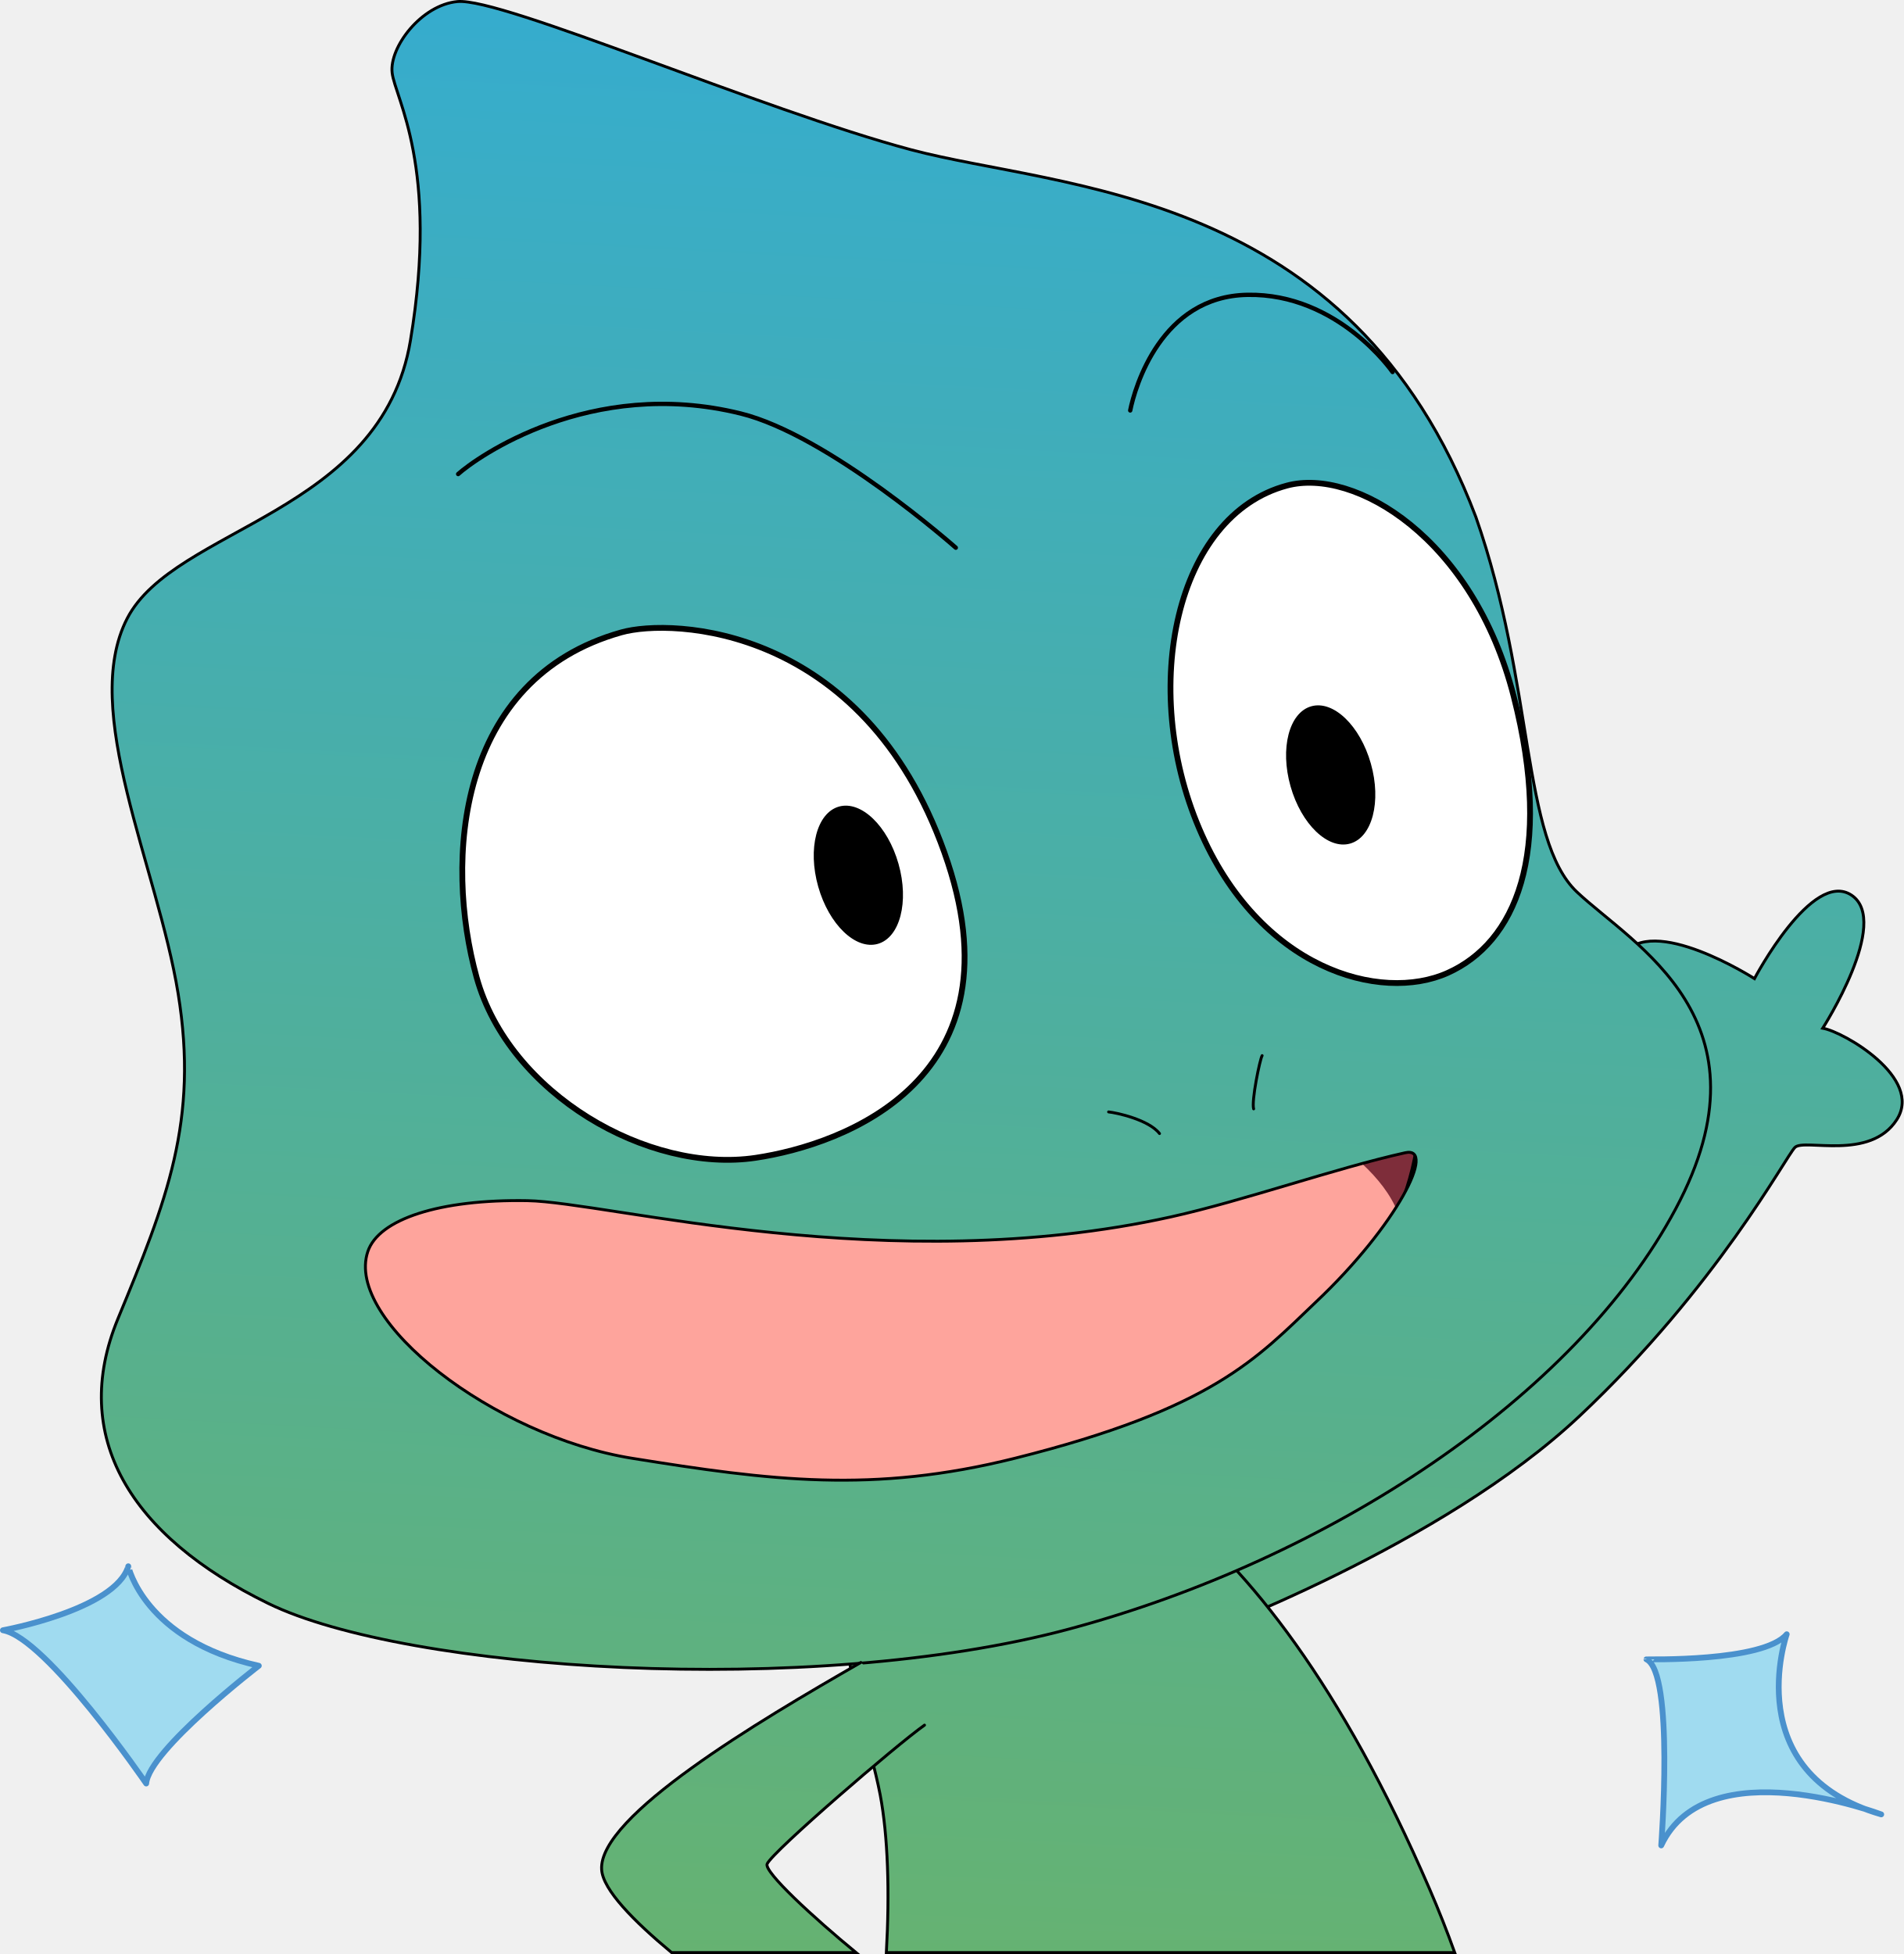
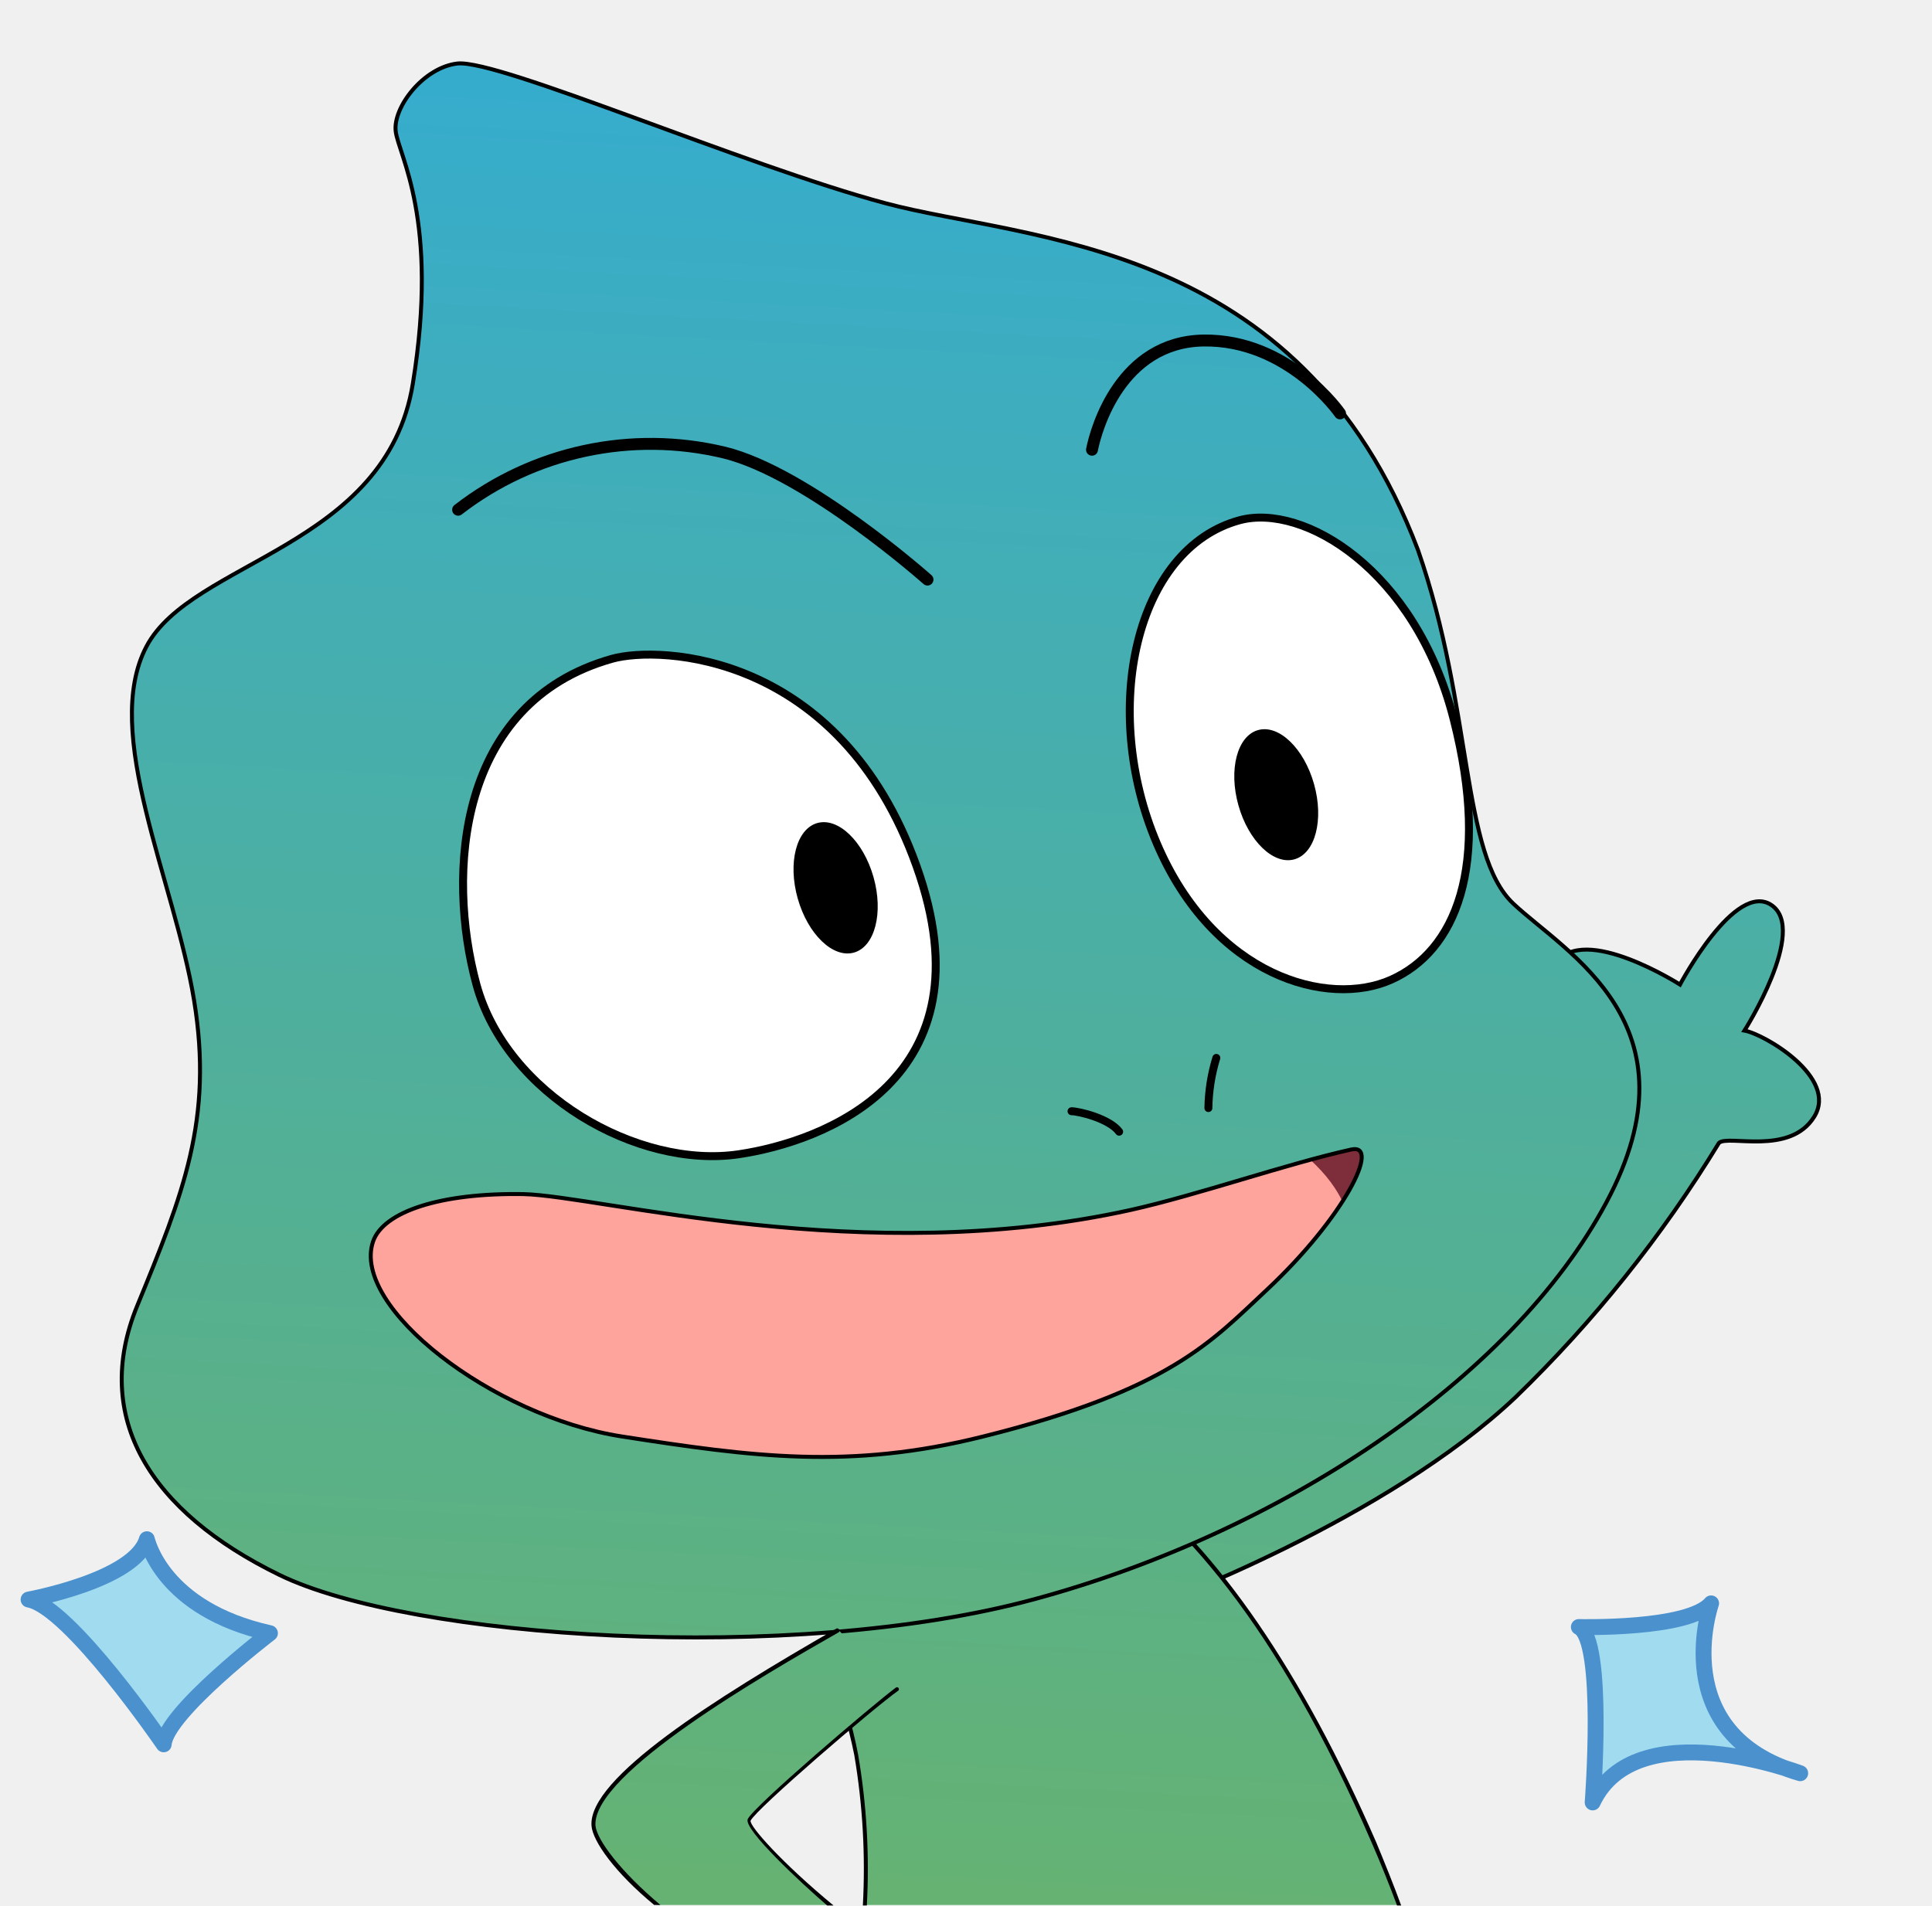
- <svg xmlns="http://www.w3.org/2000/svg" xmlns:xlink="http://www.w3.org/1999/xlink" viewBox="0 0 329.28 338">
+ <svg xmlns="http://www.w3.org/2000/svg" xmlns:xlink="http://www.w3.org/1999/xlink" viewBox="0 0 121.67 120.03">
  <defs>
-     <style>.cls-1{fill:none;}.cls-1,.cls-10,.cls-2,.cls-3,.cls-4,.cls-5,.cls-6,.cls-7,.cls-8{stroke:#000;stroke-miterlimit:10;}.cls-1,.cls-10,.cls-12,.cls-2,.cls-3,.cls-4,.cls-5,.cls-6,.cls-7,.cls-8{stroke-linecap:round;}.cls-1,.cls-2,.cls-3,.cls-4,.cls-5{stroke-width:0.5px;}.cls-2{fill:url(#linear-gradient);}.cls-3{fill:url(#linear-gradient-2);}.cls-4{fill:url(#linear-gradient-3);}.cls-5{fill:url(#linear-gradient-4);}.cls-6,.cls-7{stroke-width:0.75px;}.cls-6{fill:url(#linear-gradient-5);}.cls-7{fill:url(#linear-gradient-6);}.cls-8{fill:#fff;}.cls-9{clip-path:url(#clip-path);}.cls-10{fill:#7e2d3a;}.cls-11{fill:#fea49c;}.cls-12{fill:#a0dbf0;stroke:#4a91cd;stroke-linejoin:round;}</style>
-     <linearGradient id="linear-gradient" x1="867.36" y1="520.91" x2="898.59" y2="-62.9" gradientTransform="translate(-615.92)" gradientUnits="userSpaceOnUse">
+     <style>.cls-1,.cls-13,.cls-2{fill:none;}.cls-1,.cls-11,.cls-13,.cls-3,.cls-5,.cls-7,.cls-8,.cls-9{stroke:#000;stroke-miterlimit:10;}.cls-1,.cls-11,.cls-13,.cls-14,.cls-3,.cls-5,.cls-7,.cls-8,.cls-9{stroke-linecap:round;}.cls-1,.cls-3,.cls-5{stroke-width:0.25px;}.cls-3{fill:url(#linear-gradient);}.cls-4{fill:url(#linear-gradient-2);}.cls-5{fill:url(#linear-gradient-3);}.cls-6{fill:url(#linear-gradient-4);}.cls-7,.cls-8{stroke-width:0.75px;}.cls-7{fill:url(#linear-gradient-5);}.cls-8{fill:url(#linear-gradient-6);}.cls-9{fill:#fff;}.cls-13,.cls-9{stroke-width:0.5px;}.cls-10{clip-path:url(#clip-path);}.cls-11{fill:#7e2d3a;}.cls-12{fill:#fea49c;}.cls-14{fill:#a0dbf0;stroke:#4a91cd;stroke-linejoin:round;}</style>
+     <linearGradient id="linear-gradient" x1="703.89" y1="182.79" x2="714.62" y2="-17.65" gradientTransform="translate(-615.92)" gradientUnits="userSpaceOnUse">
      <stop offset="0" stop-color="#7fb541" />
      <stop offset="1" stop-color="#2babe2" />
    </linearGradient>
-     <linearGradient id="linear-gradient-2" x1="803.27" y1="517.49" x2="834.5" y2="-66.33" xlink:href="#linear-gradient" />
-     <linearGradient id="linear-gradient-3" x1="754.23" y1="514.86" x2="785.46" y2="-68.95" xlink:href="#linear-gradient" />
-     <linearGradient id="linear-gradient-4" x1="737.04" y1="513.94" x2="768.27" y2="-69.87" xlink:href="#linear-gradient" />
-     <linearGradient id="linear-gradient-5" x1="715.51" y1="512.79" x2="746.74" y2="-71.02" xlink:href="#linear-gradient" />
-     <linearGradient id="linear-gradient-6" x1="810.02" y1="517.85" x2="841.26" y2="-65.97" xlink:href="#linear-gradient" />
+     <linearGradient id="linear-gradient-2" x1="681.87" y1="182.72" x2="692.72" y2="-20.13" xlink:href="#linear-gradient" />
+     <linearGradient id="linear-gradient-3" x1="665.05" y1="180.72" x2="675.78" y2="-19.73" xlink:href="#linear-gradient" />
+     <linearGradient id="linear-gradient-4" x1="659.06" y1="182.04" x2="670.01" y2="-22.62" xlink:href="#linear-gradient" />
+     <linearGradient id="linear-gradient-5" x1="651.76" y1="180" x2="662.48" y2="-20.44" xlink:href="#linear-gradient" />
+     <linearGradient id="linear-gradient-6" x1="684.21" y1="181.74" x2="694.93" y2="-18.7" xlink:href="#linear-gradient" />
    <clipPath id="clip-path">
-       <path class="cls-1" d="M243.07,199.4c-12.07,2.68-28,8.32-40.5,11.09-48.85,10.81-97.36-2.56-111.32-2.8-15.21-.27-25.76,3.2-27.63,8.81-4,11.94,21.8,31.91,45.71,35.75s41.65,6.14,66.21,0c34.33-8.58,41.91-17.35,52.05-27C241.73,211.9,248.55,198.18,243.07,199.4Z" />
+       <path class="cls-1" d="M85.1,72.41c-4.14.92-9.6,2.85-13.9,3.81-16.78,3.71-33.43-.88-38.22-1-5.23-.09-8.85,1.1-9.49,3-1.37,4.1,7.49,11,15.69,12.27s14.3,2.11,22.73,0c11.79-2.94,14.39-6,17.88-9.25C84.64,76.7,87,72,85.1,72.41Z" />
    </clipPath>
  </defs>
  <g id="Layer_2" data-name="Layer 2">
    <g id="Layer_1-2" data-name="Layer 1">
-       <path class="cls-2" d="M204.17,284.17c4-1.6,45.25-16.82,69.07-39.24s35.64-44.85,37.24-46.45,13,2.4,17.62-4.81-9.21-15.21-12.81-15.81c0,0,11.81-18.42,5-23s-16.81,14.42-16.81,14.42-17.82-11.41-22.83-4,10.61,19.83,10.61,19.83-32.83,63.06-85.89,81.48" />
-       <path class="cls-3" d="M153.32,337.75h98.31c-1.29-3.59-2.73-7.25-4.35-11-30.43-70.48-64.38-81-80.88-77.68-33.1,6.67-17.35,44.58-14.15,61.39C153.6,317.57,153.9,327.31,153.32,337.75Z" />
-       <path class="cls-4" d="M79.11.27C86.84-.47,131.69,19,157.59,25.9s76.08,6.4,97.7,63.53c10.15,29,7.88,55.79,17.49,64.87s34.5,22.16,17.08,54.79S229.8,269.75,185,281.77,70.23,289,46.4,277.36s-34.43-28.83-26-49.25,14-34.24,10.41-56.26-17-49-8.81-64.87S66,89,71,58.87,68.33,17,67.83,12.58,72.87.87,79.11.27Z" />
-       <path class="cls-5" d="M148.91,287.57c-17.82,10.21-45.44,26.63-44.84,35.84.22,3.48,5.56,8.91,12.1,14.34h31.9c-7.3-6-16-14-15.37-15.34,1-2.2,22.42-20.62,27.22-24" />
-       <path class="cls-6" d="M79.25,82c3.13-2.81,22.81-16.89,48.84-10.48,15.25,3.75,37.24,23.22,37.24,23.22" />
-       <path class="cls-7" d="M195.5,71c.8-4,5.33-19.75,20.28-20,15.71-.28,25.1,13.35,25.1,13.35" />
-       <path class="cls-8" d="M107.47,109.39c8.84-2.5,41.84-1.21,55.86,38S146,198,130.69,200.28c-18.51,2.75-42.64-11-48.25-31.23S79,117.39,107.47,109.39Z" />
-       <path class="cls-8" d="M222.59,84c11.68-3.16,32.23,9,39.24,36.44s.2,42.64-11.41,47.85-32.63-.6-43-25S203.37,89.16,222.59,84Z" />
-       <ellipse cx="230.18" cy="134.03" rx="7.22" ry="12.34" transform="translate(-27.81 67.8) rotate(-15.81)" />
-       <ellipse cx="148.49" cy="151.38" rx="7.22" ry="12.34" transform="translate(-35.64 46.2) rotate(-15.81)" />
-       <g class="cls-9">
-         <path class="cls-10" d="M244.39,167.57c-9.3,6.17-33.83,34-69.14,42.5s-60.75,11.18-74.24,7-24.78,1.2-25.61,13.83,12.48,33.2,36.39,37,56.66,2.8,85.19-14,44.27-35.23,47.9-53.35S246.38,166.25,244.39,167.57Z" />
-         <path class="cls-11" d="M205.57,187.17c12,1.49,32.91,11.56,36.58,23.62s-47.86,61.67-102.92,55.88S52,263,50.87,233.57,45,207.68,81,205.88,199.06,186.36,205.57,187.17Z" />
+       <rect class="cls-2" width="121.67" height="120.03" />
+       <path class="cls-3" d="M71.75,101.51C73.12,101,87.28,95.74,95.46,88a81,81,0,0,0,12.79-16c.55-.55,4.46.83,6-1.65s-3.16-5.22-4.39-5.43c0,0,4-6.32,1.71-7.9s-5.77,5-5.77,5S99.72,58.14,98,60.68s3.65,6.81,3.65,6.81-11.28,21.65-29.49,28" />
+       <path class="cls-4" d="M54.46,120H88.11c-.42-1.15-1-2.7-1.56-3.9C76.1,91.93,64.44,88.32,58.78,89.46c-11.37,2.29-6,15.31-4.86,21.08A43.34,43.34,0,0,1,54.46,120Z" />
+       <path d="M53.8,110.56a42.85,42.85,0,0,1,.54,9.47h.25a42.47,42.47,0,0,0-.55-9.51c-.16-.87-.43-1.92-.71-3C52.2,103.06,50.65,97,53.1,93.1a8.31,8.31,0,0,1,5.7-3.52c2.48-.49,15.47-1.57,27.63,26.6.5,1.14,1.12,2.69,1.55,3.85h.26c-.43-1.19-1.07-2.77-1.58-4C82,105.34,76.74,97.64,71,93.19S60.46,89,58.75,89.34A8.58,8.58,0,0,0,52.88,93c-2.49,4-.93,10.11.21,14.6C53.37,108.66,53.63,109.7,53.8,110.56Z" />
+       <path class="cls-5" d="M28.81,4c2.65-.26,18.05,6.42,26.94,8.8S81.87,15,89.3,34.65c3.48,10,2.7,19.16,6,22.27s11.85,7.61,5.87,18.81-20.63,20.83-36,25-39.39,2.47-47.57-1.52S5.76,89.28,8.64,82.26,13.45,70.51,12.22,63s-5.85-16.84-3-22.27S24.32,34.51,26,24.16s-.9-14.38-1.08-15.89S26.66,4.25,28.81,4Z" />
+       <path class="cls-6" d="M41.4,120H52.34c-2.44-2-5.34-4.93-5.13-5.39.34-.76,7.69-7.08,9.34-8.25l-3.78-3.71c-6.11,3.51-15.6,9.14-15.39,12.3C37.45,116.12,39.29,118.25,41.4,120Z" />
+       <path d="M47.09,114.59c-.29.64,3.42,4.08,5,5.44h.4c-3.23-2.67-5.3-5-5.22-5.34.33-.72,7.7-7.06,9.31-8.2a.13.13,0,0,0,0-.17.13.13,0,0,0-.18,0C55,107.36,47.46,113.78,47.09,114.59Z" />
+       <path d="M41.2,120h.39c-2.5-2.1-4-4.09-4.09-5-.21-3.28,10.68-9.53,15.34-12.19a.12.12,0,0,0,0-.17.13.13,0,0,0-.17-.05C45,107,37.05,112,37.25,115,37.32,116,38.77,118,41.2,120Z" />
+       <path class="cls-7" d="M28.85,32.11a19.82,19.82,0,0,1,16.77-3.6c5.24,1.29,12.79,8,12.79,8" />
+       <path class="cls-8" d="M68.77,28.33c.27-1.38,1.83-6.78,7-6.88,5.39-.09,8.62,4.59,8.62,4.59" />
+       <path class="cls-9" d="M38.54,41.5c3-.85,14.37-.41,19.18,13.06s-5.93,17.37-11.2,18.15C40.16,73.65,31.88,68.93,30,62S28.78,44.25,38.54,41.5Z" />
+       <path class="cls-9" d="M78.07,32.77c4-1.08,11.07,3.1,13.47,12.51s.07,14.64-3.92,16.43-11.2-.2-14.77-8.59S71.47,34.56,78.07,32.77Z" />
+       <ellipse cx="80.67" cy="49.96" rx="2.48" ry="4.24" transform="matrix(0.96, -0.27, 0.27, 0.96, -10.56, 23.88)" />
+       <ellipse cx="52.63" cy="55.92" rx="2.48" ry="4.24" transform="translate(-13.25 16.46) rotate(-15.81)" />
+       <g class="cls-10">
+         <path class="cls-11" d="M87,61.51C83.78,63.63,75.36,73.2,63.24,76.1s-20.86,3.84-25.49,2.41-8.51.41-8.79,4.75S33.24,94.66,41.45,96s19.46,1,29.25-4.79,15.2-12.1,16.45-18.32S87.66,61.06,87,61.51Z" />
+         <path class="cls-12" d="M72.23,68.21c4.11.51,11.29,4,12.55,8.11S68.35,97.49,49.45,95.5,19.5,94.25,19.11,84.14s-2-8.89,10.33-9.51S70,67.93,72.23,68.21Z" />
      </g>
-       <path class="cls-1" d="M243.07,199.4c-12.07,2.68-28,8.32-40.5,11.09-48.85,10.81-97.36-2.56-111.32-2.8-15.21-.27-25.76,3.2-27.63,8.81-4,11.94,21.8,31.91,45.71,35.75s41.65,6.14,66.21,0c34.33-8.58,41.91-17.35,52.05-27C241.73,211.9,248.55,198.18,243.07,199.4Z" />
-       <path class="cls-1" d="M191.76,192.34c1.33.13,6.94,1.33,8.81,3.74" />
-       <path class="cls-1" d="M218.32,182.6c-.4.66-1.87,7.87-1.47,9.21" />
-       <path class="cls-12" d="M309.06,282.69s-8.43,24,16.35,31.16c0,0-30.14-11.49-38.06,5.37,0,0,2.3-29.89-2.56-32.19C284.79,287,305,287.54,309.06,282.69Z" />
-       <path class="cls-12" d="M44.77,288.14s-19,14.61-19.48,20.37C25.29,308.51,8,283.27.5,282c0,0,19.48-3.55,21.69-11.07C22.19,270.88,24.85,283.72,44.77,288.14Z" />
+       <path class="cls-1" d="M85.1,72.41c-4.14.92-9.6,2.85-13.9,3.81-16.78,3.71-33.43-.88-38.22-1-5.23-.09-8.85,1.1-9.49,3-1.37,4.1,7.49,11,15.69,12.27s14.3,2.11,22.73,0c11.79-2.94,14.39-6,17.88-9.25C84.64,76.7,87,72,85.1,72.41Z" />
+       <path class="cls-13" d="M67.48,70c.46,0,2.39.46,3,1.29" />
+       <path class="cls-13" d="M76.6,66.64a11.31,11.31,0,0,0-.5,3.16" />
+       <path class="cls-14" d="M107.76,101s-2.9,8.25,5.61,10.7c0,0-10.35-3.94-13.07,1.84,0,0,.79-10.26-.87-11.05C99.43,102.49,106.35,102.67,107.76,101Z" />
+       <path class="cls-14" d="M17,102.88s-6.54,5-6.69,7c0,0-5.93-8.67-8.51-9.12,0,0,6.69-1.22,7.45-3.8C9.27,97,10.18,101.36,17,102.88Z" />
    </g>
  </g>
</svg>
